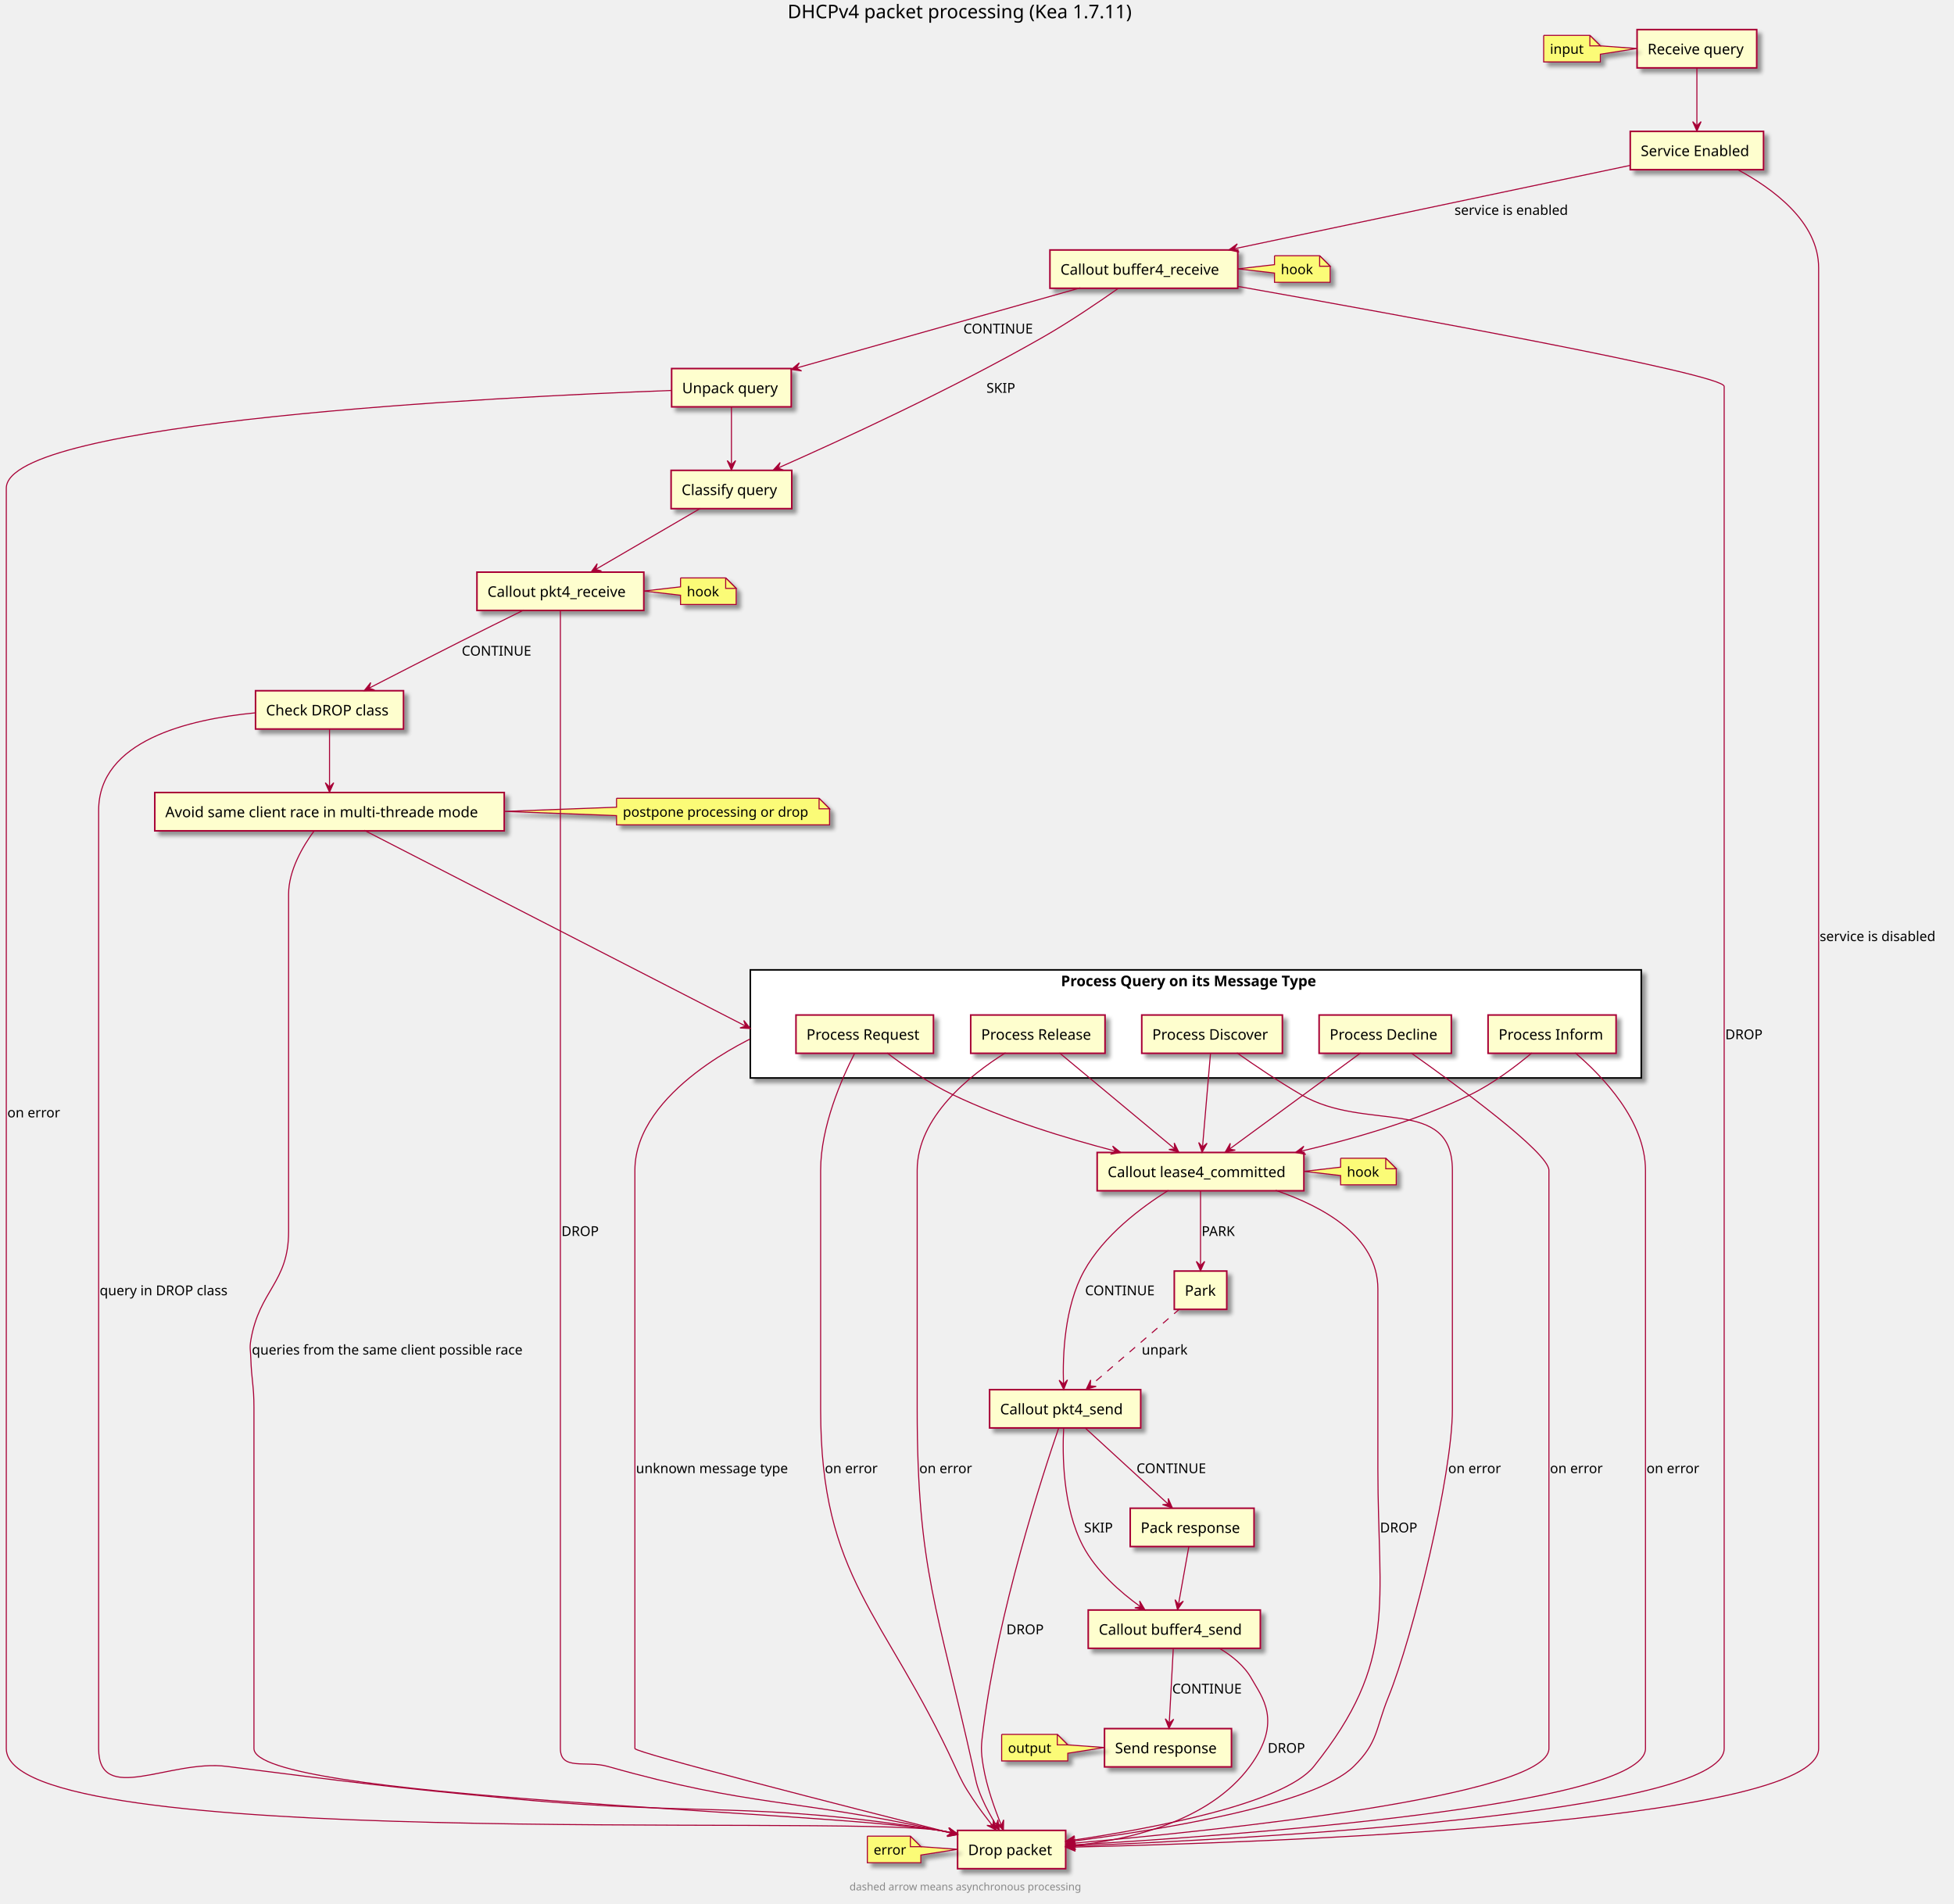
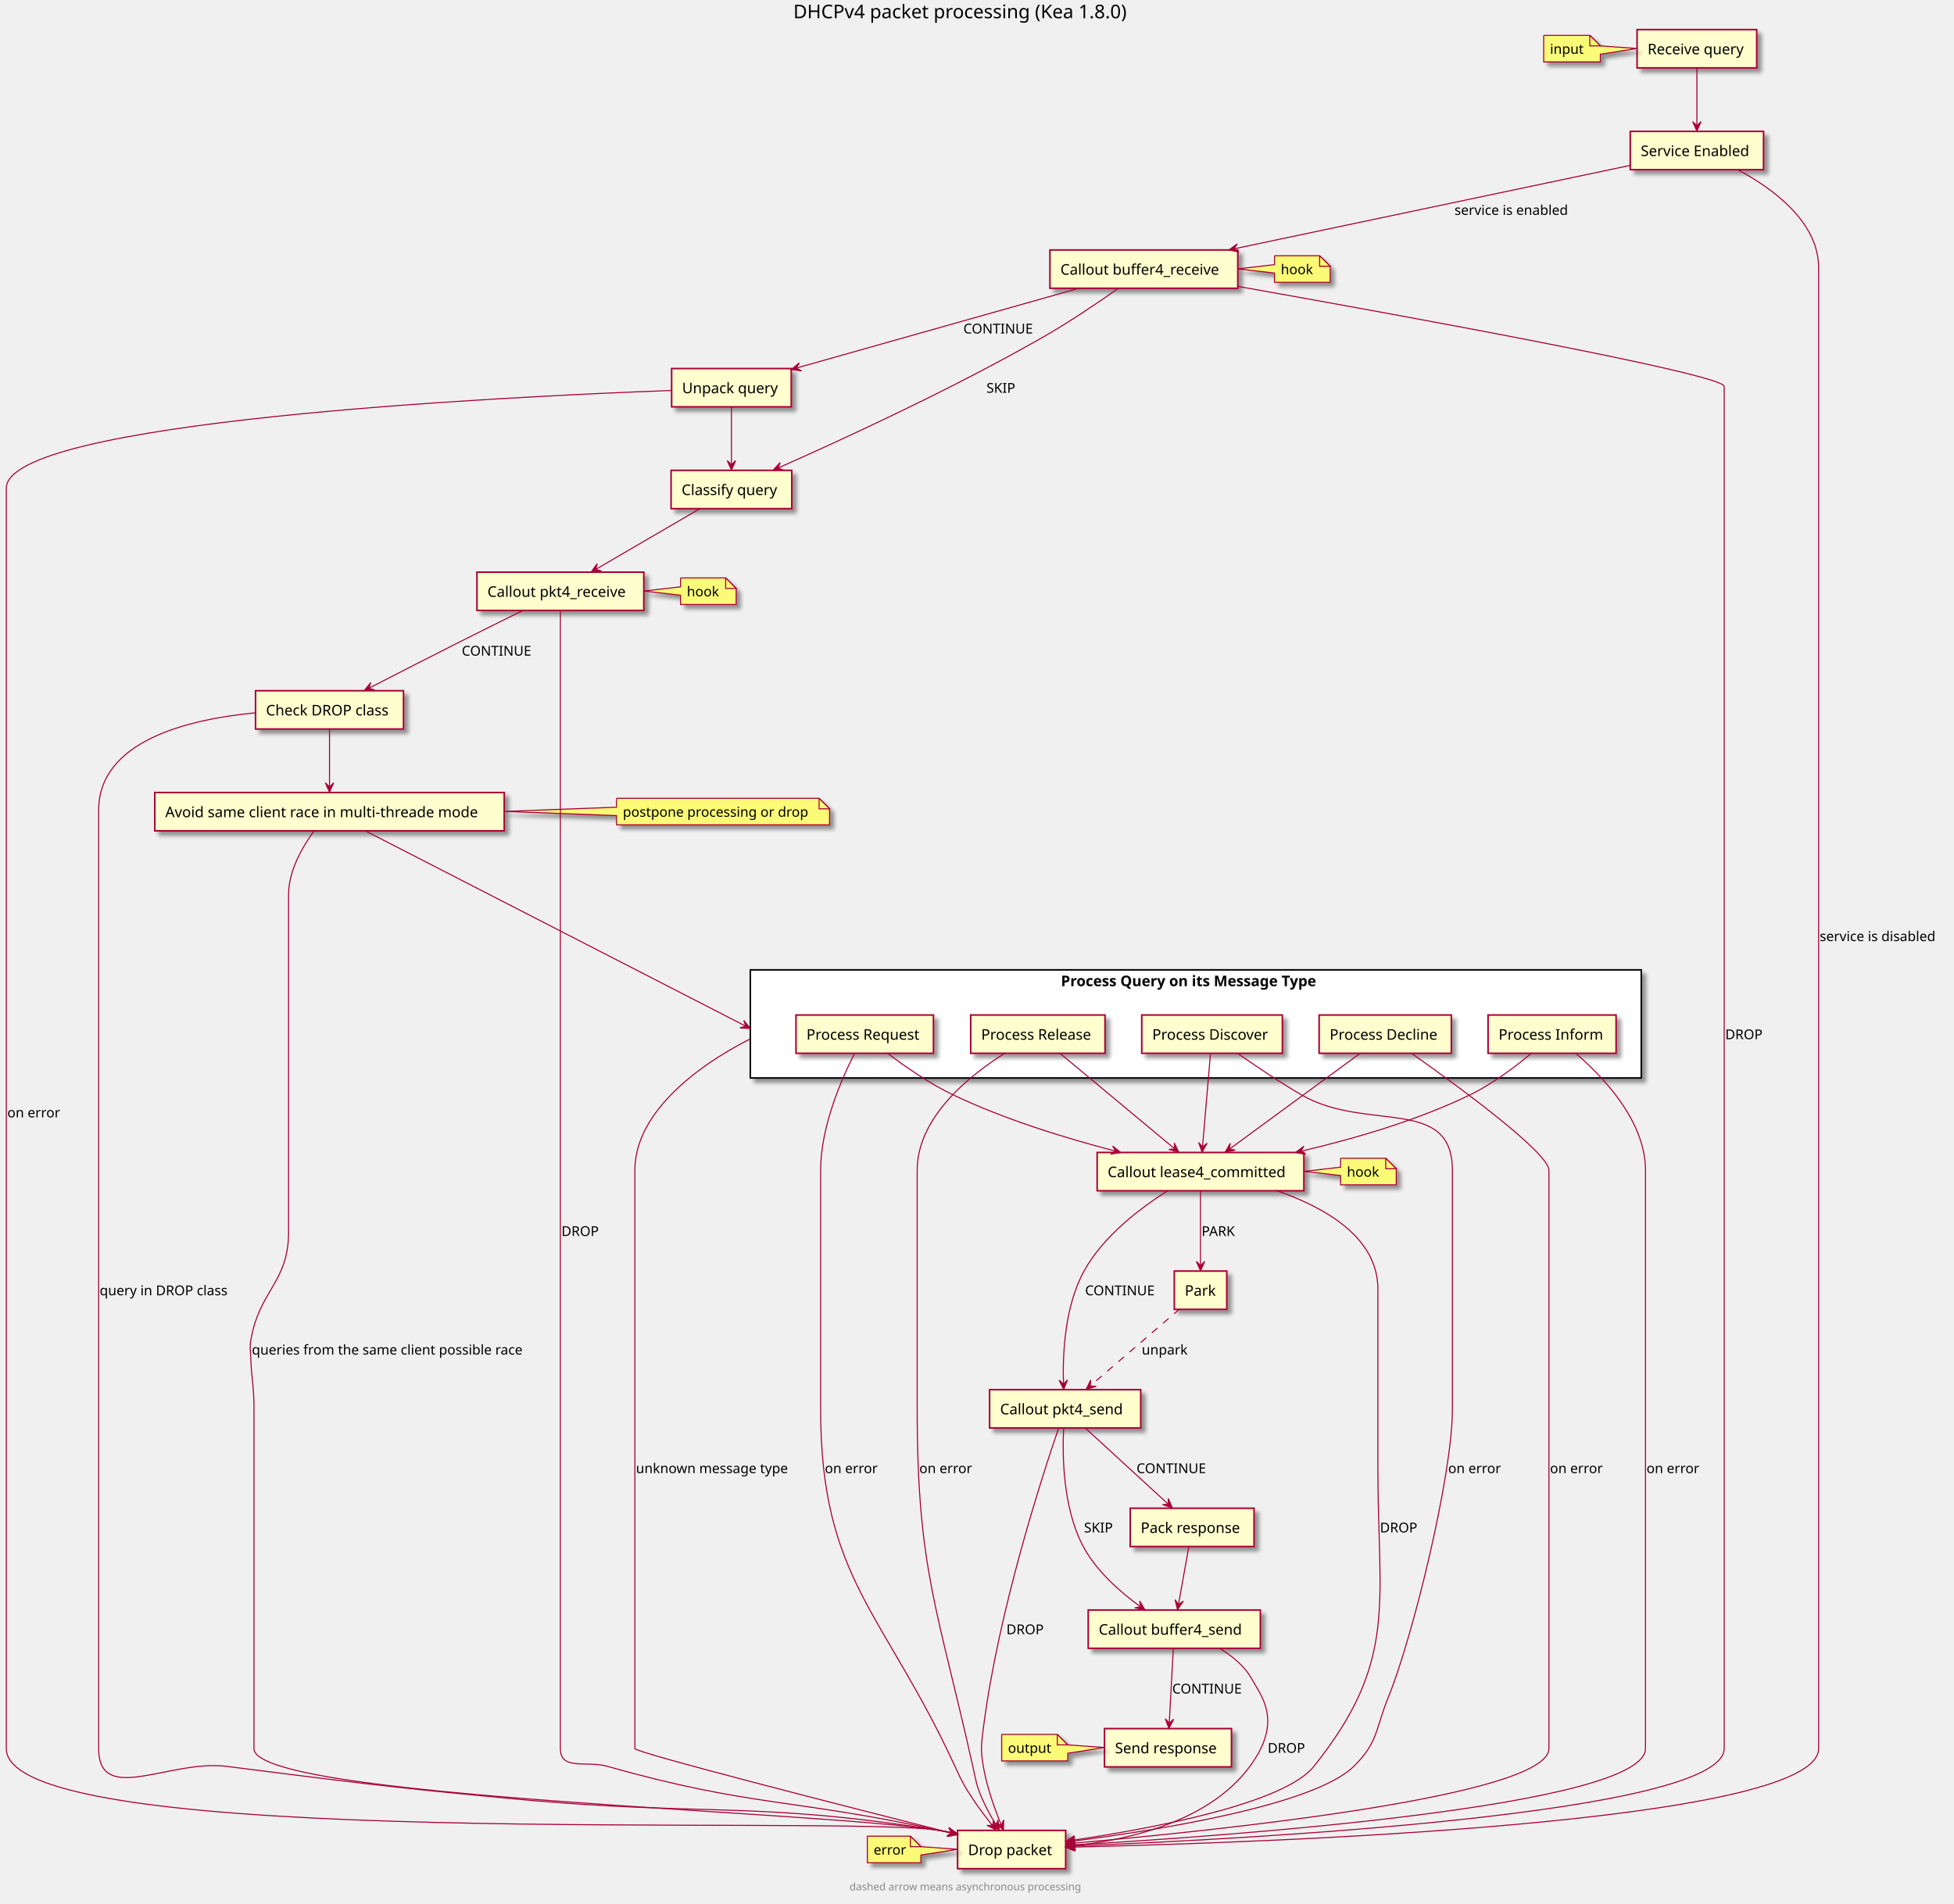
<svg xmlns="http://www.w3.org/2000/svg" contentScriptType="application/ecmascript" contentStyleType="text/css" height="1814px" preserveAspectRatio="none" style="width:1862px;height:1814px;" version="1.1" viewBox="0 0 1862 1814" width="1862px" zoomAndPan="magnify">
  <defs>
-     <filter height="300%" id="f1f2a7ftfqr6w0" width="300%" x="-1" y="-1">
+     <filter height="300%" id="f1u1c8b25aigi3" width="300%" x="-1" y="-1">
      <feGaussianBlur result="blurOut" stdDeviation="2.0" />
      <feColorMatrix in="blurOut" result="blurOut2" type="matrix" values="0 0 0 0 0 0 0 0 0 0 0 0 0 0 0 0 0 0 .4 0" />
      <feOffset dx="4.0" dy="4.0" in="blurOut2" result="blurOut3" />
      <feBlend in="SourceGraphic" in2="blurOut3" mode="normal" />
    </filter>
  </defs>
  <g>
-     <text fill="#000000" font-family="sans-serif" font-size="18" lengthAdjust="spacingAndGlyphs" textLength="343" x="750.5" y="17.402">DHCPv4 packet processing (Kea 1.7.11)</text>
-     <rect fill="#FFFFFF" filter="url(#f1f2a7ftfqr6w0)" height="103" style="stroke: #000000; stroke-width: 1.5;" width="849" x="715" y="924.199" />
+     <text fill="#000000" font-family="sans-serif" font-size="18" lengthAdjust="spacingAndGlyphs" textLength="332" x="756" y="17.402">DHCPv4 packet processing (Kea 1.8.0)</text>
+     <rect fill="#FFFFFF" filter="url(#f1u1c8b25aigi3)" height="103" style="stroke: #000000; stroke-width: 1.5;" width="849" x="715" y="924.199" />
    <text fill="#000000" font-family="sans-serif" font-size="14" font-weight="bold" lengthAdjust="spacingAndGlyphs" textLength="257" x="1011" y="939.734">Process Query on its Message Type</text>
-     <rect fill="#FEFECE" filter="url(#f1f2a7ftfqr6w0)" height="36.488" style="stroke: #A80036; stroke-width: 1.5;" width="134" x="1088" y="967.199" />
+     <rect fill="#FEFECE" filter="url(#f1u1c8b25aigi3)" height="36.488" style="stroke: #A80036; stroke-width: 1.5;" width="134" x="1088" y="967.199" />
    <text fill="#000000" font-family="sans-serif" font-size="14" lengthAdjust="spacingAndGlyphs" textLength="114" x="1098" y="990.734">Process Discover</text>
-     <rect fill="#FEFECE" filter="url(#f1f2a7ftfqr6w0)" height="36.488" style="stroke: #A80036; stroke-width: 1.5;" width="131" x="758.5" y="967.199" />
+     <rect fill="#FEFECE" filter="url(#f1u1c8b25aigi3)" height="36.488" style="stroke: #A80036; stroke-width: 1.5;" width="131" x="758.5" y="967.199" />
    <text fill="#000000" font-family="sans-serif" font-size="14" lengthAdjust="spacingAndGlyphs" textLength="111" x="768.5" y="990.734">Process Request</text>
-     <rect fill="#FEFECE" filter="url(#f1f2a7ftfqr6w0)" height="36.488" style="stroke: #A80036; stroke-width: 1.5;" width="128" x="925" y="967.199" />
+     <rect fill="#FEFECE" filter="url(#f1u1c8b25aigi3)" height="36.488" style="stroke: #A80036; stroke-width: 1.5;" width="128" x="925" y="967.199" />
    <text fill="#000000" font-family="sans-serif" font-size="14" lengthAdjust="spacingAndGlyphs" textLength="108" x="935" y="990.734">Process Release</text>
-     <rect fill="#FEFECE" filter="url(#f1f2a7ftfqr6w0)" height="36.488" style="stroke: #A80036; stroke-width: 1.5;" width="126" x="1257" y="967.199" />
+     <rect fill="#FEFECE" filter="url(#f1u1c8b25aigi3)" height="36.488" style="stroke: #A80036; stroke-width: 1.5;" width="126" x="1257" y="967.199" />
    <text fill="#000000" font-family="sans-serif" font-size="14" lengthAdjust="spacingAndGlyphs" textLength="106" x="1267" y="990.734">Process Decline</text>
-     <rect fill="#FEFECE" filter="url(#f1f2a7ftfqr6w0)" height="36.488" style="stroke: #A80036; stroke-width: 1.5;" width="122" x="1418" y="967.199" />
+     <rect fill="#FEFECE" filter="url(#f1u1c8b25aigi3)" height="36.488" style="stroke: #A80036; stroke-width: 1.5;" width="122" x="1418" y="967.199" />
    <text fill="#000000" font-family="sans-serif" font-size="14" lengthAdjust="spacingAndGlyphs" textLength="102" x="1428" y="990.734">Process Inform</text>
-     <rect fill="#FEFECE" filter="url(#f1f2a7ftfqr6w0)" height="36.488" style="stroke: #A80036; stroke-width: 1.5;" width="114" x="1560" y="28.199" />
+     <rect fill="#FEFECE" filter="url(#f1u1c8b25aigi3)" height="36.488" style="stroke: #A80036; stroke-width: 1.5;" width="114" x="1560" y="28.199" />
    <text fill="#000000" font-family="sans-serif" font-size="14" lengthAdjust="spacingAndGlyphs" textLength="94" x="1570" y="51.734">Receive query</text>
-     <path d="M1471,33.699 L1471,59.01 A0,0 0 0 0 1471,59.01 L1525,59.01 A0,0 0 0 0 1525,59.01 L1525,51.699 L1559.77,46.199 L1525,43.699 L1525,43.699 L1515,33.699 L1471,33.699 A0,0 0 0 0 1471,33.699 " fill="#FBFB77" filter="url(#f1f2a7ftfqr6w0)" style="stroke: #A80036; stroke-width: 1.0;" />
+     <path d="M1471,33.699 L1471,59.01 A0,0 0 0 0 1471,59.01 L1525,59.01 A0,0 0 0 0 1525,59.01 L1525,51.699 L1559.77,46.199 L1525,43.699 L1525,43.699 L1515,33.699 L1471,33.699 A0,0 0 0 0 1471,33.699 " fill="#FBFB77" filter="url(#f1u1c8b25aigi3)" style="stroke: #A80036; stroke-width: 1.0;" />
    <path d="M1515,33.699 L1515,43.699 L1525,43.699 L1515,33.699 " fill="#FBFB77" style="stroke: #A80036; stroke-width: 1.0;" />
    <text fill="#000000" font-family="sans-serif" font-size="13" lengthAdjust="spacingAndGlyphs" textLength="33" x="1477" y="51.268">input</text>
-     <rect fill="#FEFECE" filter="url(#f1f2a7ftfqr6w0)" height="36.488" style="stroke: #A80036; stroke-width: 1.5;" width="127" x="1553.5" y="125.199" />
+     <rect fill="#FEFECE" filter="url(#f1u1c8b25aigi3)" height="36.488" style="stroke: #A80036; stroke-width: 1.5;" width="127" x="1553.5" y="125.199" />
    <text fill="#000000" font-family="sans-serif" font-size="14" lengthAdjust="spacingAndGlyphs" textLength="107" x="1563.5" y="148.734">Service Enabled</text>
-     <rect fill="#FEFECE" filter="url(#f1f2a7ftfqr6w0)" height="36.488" style="stroke: #A80036; stroke-width: 1.5;" width="179" x="1000.5" y="238.199" />
+     <rect fill="#FEFECE" filter="url(#f1u1c8b25aigi3)" height="36.488" style="stroke: #A80036; stroke-width: 1.5;" width="179" x="1000.5" y="238.199" />
    <text fill="#000000" font-family="sans-serif" font-size="14" lengthAdjust="spacingAndGlyphs" textLength="159" x="1010.5" y="261.734">Callout buffer4_receive</text>
-     <path d="M1214.5,243.699 L1214.5,252.199 L1179.66,256.199 L1214.5,260.199 L1214.5,269.01 A0,0 0 0 0 1214.5,269.01 L1267.5,269.01 A0,0 0 0 0 1267.5,269.01 L1267.5,253.699 L1257.5,243.699 L1214.5,243.699 A0,0 0 0 0 1214.5,243.699 " fill="#FBFB77" filter="url(#f1f2a7ftfqr6w0)" style="stroke: #A80036; stroke-width: 1.0;" />
+     <path d="M1214.5,243.699 L1214.5,252.199 L1179.66,256.199 L1214.5,260.199 L1214.5,269.01 A0,0 0 0 0 1214.5,269.01 L1267.5,269.01 A0,0 0 0 0 1267.5,269.01 L1267.5,253.699 L1257.5,243.699 L1214.5,243.699 A0,0 0 0 0 1214.5,243.699 " fill="#FBFB77" filter="url(#f1u1c8b25aigi3)" style="stroke: #A80036; stroke-width: 1.0;" />
    <path d="M1257.5,243.699 L1257.5,253.699 L1267.5,253.699 L1257.5,243.699 " fill="#FBFB77" style="stroke: #A80036; stroke-width: 1.0;" />
    <text fill="#000000" font-family="sans-serif" font-size="13" lengthAdjust="spacingAndGlyphs" textLength="32" x="1220.5" y="261.268">hook</text>
-     <rect fill="#FEFECE" filter="url(#f1f2a7ftfqr6w0)" height="36.488" style="stroke: #A80036; stroke-width: 1.5;" width="114" x="640" y="351.199" />
+     <rect fill="#FEFECE" filter="url(#f1u1c8b25aigi3)" height="36.488" style="stroke: #A80036; stroke-width: 1.5;" width="114" x="640" y="351.199" />
    <text fill="#000000" font-family="sans-serif" font-size="14" lengthAdjust="spacingAndGlyphs" textLength="94" x="650" y="374.734">Unpack query</text>
-     <rect fill="#FEFECE" filter="url(#f1f2a7ftfqr6w0)" height="36.488" style="stroke: #A80036; stroke-width: 1.5;" width="115" x="639.5" y="448.199" />
+     <rect fill="#FEFECE" filter="url(#f1u1c8b25aigi3)" height="36.488" style="stroke: #A80036; stroke-width: 1.5;" width="115" x="639.5" y="448.199" />
    <text fill="#000000" font-family="sans-serif" font-size="14" lengthAdjust="spacingAndGlyphs" textLength="95" x="649.5" y="471.734">Classify query</text>
-     <rect fill="#FEFECE" filter="url(#f1f2a7ftfqr6w0)" height="36.488" style="stroke: #A80036; stroke-width: 1.5;" width="159" x="454.5" y="545.199" />
+     <rect fill="#FEFECE" filter="url(#f1u1c8b25aigi3)" height="36.488" style="stroke: #A80036; stroke-width: 1.5;" width="159" x="454.5" y="545.199" />
    <text fill="#000000" font-family="sans-serif" font-size="14" lengthAdjust="spacingAndGlyphs" textLength="139" x="464.5" y="568.734">Callout pkt4_receive</text>
-     <path d="M648.5,550.699 L648.5,559.199 L613.59,563.199 L648.5,567.199 L648.5,576.01 A0,0 0 0 0 648.5,576.01 L701.5,576.01 A0,0 0 0 0 701.5,576.01 L701.5,560.699 L691.5,550.699 L648.5,550.699 A0,0 0 0 0 648.5,550.699 " fill="#FBFB77" filter="url(#f1f2a7ftfqr6w0)" style="stroke: #A80036; stroke-width: 1.0;" />
+     <path d="M648.5,550.699 L648.5,559.199 L613.59,563.199 L648.5,567.199 L648.5,576.01 A0,0 0 0 0 648.5,576.01 L701.5,576.01 A0,0 0 0 0 701.5,576.01 L701.5,560.699 L691.5,550.699 L648.5,550.699 A0,0 0 0 0 648.5,550.699 " fill="#FBFB77" filter="url(#f1u1c8b25aigi3)" style="stroke: #A80036; stroke-width: 1.0;" />
    <path d="M691.5,550.699 L691.5,560.699 L701.5,560.699 L691.5,550.699 " fill="#FBFB77" style="stroke: #A80036; stroke-width: 1.0;" />
    <text fill="#000000" font-family="sans-serif" font-size="13" lengthAdjust="spacingAndGlyphs" textLength="32" x="654.5" y="568.268">hook</text>
-     <rect fill="#FEFECE" filter="url(#f1f2a7ftfqr6w0)" height="36.488" style="stroke: #A80036; stroke-width: 1.5;" width="141" x="243.5" y="658.199" />
+     <rect fill="#FEFECE" filter="url(#f1u1c8b25aigi3)" height="36.488" style="stroke: #A80036; stroke-width: 1.5;" width="141" x="243.5" y="658.199" />
    <text fill="#000000" font-family="sans-serif" font-size="14" lengthAdjust="spacingAndGlyphs" textLength="121" x="253.5" y="681.734">Check DROP class</text>
-     <rect fill="#FEFECE" filter="url(#f1f2a7ftfqr6w0)" height="36.488" style="stroke: #A80036; stroke-width: 1.5;" width="333" x="147.5" y="755.199" />
+     <rect fill="#FEFECE" filter="url(#f1u1c8b25aigi3)" height="36.488" style="stroke: #A80036; stroke-width: 1.5;" width="333" x="147.5" y="755.199" />
    <text fill="#000000" font-family="sans-serif" font-size="14" lengthAdjust="spacingAndGlyphs" textLength="313" x="157.5" y="778.734">Avoid same client race in multi-threade mode</text>
-     <path d="M587.5,760.699 L587.5,769.199 L480.63,773.199 L587.5,777.199 L587.5,786.01 A0,0 0 0 0 587.5,786.01 L790.5,786.01 A0,0 0 0 0 790.5,786.01 L790.5,770.699 L780.5,760.699 L587.5,760.699 A0,0 0 0 0 587.5,760.699 " fill="#FBFB77" filter="url(#f1f2a7ftfqr6w0)" style="stroke: #A80036; stroke-width: 1.0;" />
+     <path d="M587.5,760.699 L587.5,769.199 L480.63,773.199 L587.5,777.199 L587.5,786.01 A0,0 0 0 0 587.5,786.01 L790.5,786.01 A0,0 0 0 0 790.5,786.01 L790.5,770.699 L780.5,760.699 L587.5,760.699 A0,0 0 0 0 587.5,760.699 " fill="#FBFB77" filter="url(#f1u1c8b25aigi3)" style="stroke: #A80036; stroke-width: 1.0;" />
    <path d="M780.5,760.699 L780.5,770.699 L790.5,770.699 L780.5,760.699 " fill="#FBFB77" style="stroke: #A80036; stroke-width: 1.0;" />
    <text fill="#000000" font-family="sans-serif" font-size="13" lengthAdjust="spacingAndGlyphs" textLength="182" x="593.5" y="778.268">postpone processing or drop</text>
-     <rect fill="#FEFECE" filter="url(#f1f2a7ftfqr6w0)" height="36.488" style="stroke: #A80036; stroke-width: 1.5;" width="197" x="1045.5" y="1098.199" />
+     <rect fill="#FEFECE" filter="url(#f1u1c8b25aigi3)" height="36.488" style="stroke: #A80036; stroke-width: 1.5;" width="197" x="1045.5" y="1098.199" />
    <text fill="#000000" font-family="sans-serif" font-size="14" lengthAdjust="spacingAndGlyphs" textLength="177" x="1055.5" y="1121.734">Callout lease4_committed</text>
-     <path d="M1277.5,1103.699 L1277.5,1112.199 L1242.75,1116.199 L1277.5,1120.199 L1277.5,1129.01 A0,0 0 0 0 1277.5,1129.01 L1330.5,1129.01 A0,0 0 0 0 1330.5,1129.01 L1330.5,1113.699 L1320.5,1103.699 L1277.5,1103.699 A0,0 0 0 0 1277.5,1103.699 " fill="#FBFB77" filter="url(#f1f2a7ftfqr6w0)" style="stroke: #A80036; stroke-width: 1.0;" />
+     <path d="M1277.5,1103.699 L1277.5,1112.199 L1242.75,1116.199 L1277.5,1120.199 L1277.5,1129.01 A0,0 0 0 0 1277.5,1129.01 L1330.5,1129.01 A0,0 0 0 0 1330.5,1129.01 L1330.5,1113.699 L1320.5,1103.699 L1277.5,1103.699 A0,0 0 0 0 1277.5,1103.699 " fill="#FBFB77" filter="url(#f1u1c8b25aigi3)" style="stroke: #A80036; stroke-width: 1.0;" />
    <path d="M1320.5,1103.699 L1320.5,1113.699 L1330.5,1113.699 L1320.5,1103.699 " fill="#FBFB77" style="stroke: #A80036; stroke-width: 1.0;" />
    <text fill="#000000" font-family="sans-serif" font-size="13" lengthAdjust="spacingAndGlyphs" textLength="32" x="1283.5" y="1121.268">hook</text>
-     <rect fill="#FEFECE" filter="url(#f1f2a7ftfqr6w0)" height="36.488" style="stroke: #A80036; stroke-width: 1.5;" width="50" x="1119" y="1211.199" />
+     <rect fill="#FEFECE" filter="url(#f1u1c8b25aigi3)" height="36.488" style="stroke: #A80036; stroke-width: 1.5;" width="50" x="1119" y="1211.199" />
    <text fill="#000000" font-family="sans-serif" font-size="14" lengthAdjust="spacingAndGlyphs" textLength="30" x="1129" y="1234.734">Park</text>
-     <rect fill="#FEFECE" filter="url(#f1f2a7ftfqr6w0)" height="36.488" style="stroke: #A80036; stroke-width: 1.5;" width="144" x="943" y="1324.199" />
+     <rect fill="#FEFECE" filter="url(#f1u1c8b25aigi3)" height="36.488" style="stroke: #A80036; stroke-width: 1.5;" width="144" x="943" y="1324.199" />
    <text fill="#000000" font-family="sans-serif" font-size="14" lengthAdjust="spacingAndGlyphs" textLength="124" x="953" y="1347.734">Callout pkt4_send</text>
-     <rect fill="#FEFECE" filter="url(#f1f2a7ftfqr6w0)" height="36.488" style="stroke: #A80036; stroke-width: 1.5;" width="121" x="1052.5" y="1647.199" />
+     <rect fill="#FEFECE" filter="url(#f1u1c8b25aigi3)" height="36.488" style="stroke: #A80036; stroke-width: 1.5;" width="121" x="1052.5" y="1647.199" />
    <text fill="#000000" font-family="sans-serif" font-size="14" lengthAdjust="spacingAndGlyphs" textLength="101" x="1062.5" y="1670.734">Send response</text>
-     <rect fill="#FEFECE" filter="url(#f1f2a7ftfqr6w0)" height="36.488" style="stroke: #A80036; stroke-width: 1.5;" width="118" x="1077" y="1437.199" />
+     <rect fill="#FEFECE" filter="url(#f1u1c8b25aigi3)" height="36.488" style="stroke: #A80036; stroke-width: 1.5;" width="118" x="1077" y="1437.199" />
    <text fill="#000000" font-family="sans-serif" font-size="14" lengthAdjust="spacingAndGlyphs" textLength="98" x="1087" y="1460.734">Pack response</text>
-     <rect fill="#FEFECE" filter="url(#f1f2a7ftfqr6w0)" height="36.488" style="stroke: #A80036; stroke-width: 1.5;" width="164" x="1037" y="1534.199" />
+     <rect fill="#FEFECE" filter="url(#f1u1c8b25aigi3)" height="36.488" style="stroke: #A80036; stroke-width: 1.5;" width="164" x="1037" y="1534.199" />
    <text fill="#000000" font-family="sans-serif" font-size="14" lengthAdjust="spacingAndGlyphs" textLength="144" x="1047" y="1557.734">Callout buffer4_send</text>
-     <path d="M954.5,1652.699 L954.5,1678.01 A0,0 0 0 0 954.5,1678.01 L1017.5,1678.01 A0,0 0 0 0 1017.5,1678.01 L1017.5,1670.699 L1052.35,1665.199 L1017.5,1662.699 L1017.5,1662.699 L1007.5,1652.699 L954.5,1652.699 A0,0 0 0 0 954.5,1652.699 " fill="#FBFB77" filter="url(#f1f2a7ftfqr6w0)" style="stroke: #A80036; stroke-width: 1.0;" />
+     <path d="M954.5,1652.699 L954.5,1678.01 A0,0 0 0 0 954.5,1678.01 L1017.5,1678.01 A0,0 0 0 0 1017.5,1678.01 L1017.5,1670.699 L1052.35,1665.199 L1017.5,1662.699 L1017.5,1662.699 L1007.5,1652.699 L954.5,1652.699 A0,0 0 0 0 954.5,1652.699 " fill="#FBFB77" filter="url(#f1u1c8b25aigi3)" style="stroke: #A80036; stroke-width: 1.0;" />
    <path d="M1007.5,1652.699 L1007.5,1662.699 L1017.5,1662.699 L1007.5,1652.699 " fill="#FBFB77" style="stroke: #A80036; stroke-width: 1.0;" />
    <text fill="#000000" font-family="sans-serif" font-size="13" lengthAdjust="spacingAndGlyphs" textLength="42" x="960.5" y="1670.268">output</text>
-     <rect fill="#FEFECE" filter="url(#f1f2a7ftfqr6w0)" height="36.488" style="stroke: #A80036; stroke-width: 1.5;" width="103" x="912.5" y="1744.199" />
+     <rect fill="#FEFECE" filter="url(#f1u1c8b25aigi3)" height="36.488" style="stroke: #A80036; stroke-width: 1.5;" width="103" x="912.5" y="1744.199" />
    <text fill="#000000" font-family="sans-serif" font-size="14" lengthAdjust="spacingAndGlyphs" textLength="83" x="922.5" y="1767.734">Drop packet</text>
-     <path d="M826.5,1749.699 L826.5,1775.01 A0,0 0 0 0 826.5,1775.01 L877.5,1775.01 A0,0 0 0 0 877.5,1775.01 L877.5,1767.699 L912.49,1762.199 L877.5,1759.699 L877.5,1759.699 L867.5,1749.699 L826.5,1749.699 A0,0 0 0 0 826.5,1749.699 " fill="#FBFB77" filter="url(#f1f2a7ftfqr6w0)" style="stroke: #A80036; stroke-width: 1.0;" />
+     <path d="M826.5,1749.699 L826.5,1775.01 A0,0 0 0 0 826.5,1775.01 L877.5,1775.01 A0,0 0 0 0 877.5,1775.01 L877.5,1767.699 L912.49,1762.199 L877.5,1759.699 L877.5,1759.699 L867.5,1749.699 L826.5,1749.699 A0,0 0 0 0 826.5,1749.699 " fill="#FBFB77" filter="url(#f1u1c8b25aigi3)" style="stroke: #A80036; stroke-width: 1.0;" />
    <path d="M867.5,1749.699 L867.5,1759.699 L877.5,1759.699 L867.5,1749.699 " fill="#FBFB77" style="stroke: #A80036; stroke-width: 1.0;" />
    <text fill="#000000" font-family="sans-serif" font-size="13" lengthAdjust="spacingAndGlyphs" textLength="30" x="832.5" y="1767.268">error</text>
    <path d="M1617,64.619 C1617,80.159 1617,102.979 1617,119.859 " fill="none" id="receivePacket-&gt;isServiceEnabled" style="stroke: #A80036; stroke-width: 1.0;" />
    <polygon fill="#A80036" points="1617,124.889,1621,115.889,1617,119.889,1613,115.889,1617,124.889" style="stroke: #A80036; stroke-width: 1.0;" />
    <path d="M1553.43,157.589 C1459.11,177.459 1281.88,214.779 1176.04,237.079 " fill="none" id="isServiceEnabled-&gt;buffer4_receive" style="stroke: #A80036; stroke-width: 1.0;" />
    <polygon fill="#A80036" points="1171.05,238.129,1180.681,240.189,1175.943,237.099,1179.033,232.361,1171.05,238.129" style="stroke: #A80036; stroke-width: 1.0;" />
    <text fill="#000000" font-family="sans-serif" font-size="13" lengthAdjust="spacingAndGlyphs" textLength="112" x="1386" y="204.768">service is enabled</text>
    <path d="M1655.3,161.359 C1689.09,179.399 1733,211.299 1733,255.199 C1733,255.199 1733,255.199 1733,1666.199 C1733,1737.969 1198.66,1756.099 1020.81,1760.149 " fill="none" id="isServiceEnabled-&gt;drop" style="stroke: #A80036; stroke-width: 1.0;" />
    <polygon fill="#A80036" points="1015.65,1760.259,1024.739,1764.053,1020.649,1760.145,1024.556,1756.055,1015.65,1760.259" style="stroke: #A80036; stroke-width: 1.0;" />
    <text fill="#000000" font-family="sans-serif" font-size="13" lengthAdjust="spacingAndGlyphs" textLength="116" x="1734" y="896.768">service is disabled</text>
    <path d="M1029.46,274.299 C956.18,294.999 833.42,329.669 759.35,350.589 " fill="none" id="buffer4_receive-&gt;unpack" style="stroke: #A80036; stroke-width: 1.0;" />
    <polygon fill="#A80036" points="754.1,352.069,763.851,353.45,758.909,350.699,761.66,345.757,754.1,352.069" style="stroke: #A80036; stroke-width: 1.0;" />
    <text fill="#000000" font-family="sans-serif" font-size="13" lengthAdjust="spacingAndGlyphs" textLength="67" x="918" y="317.768">CONTINUE</text>
    <path d="M1066.12,274.449 C1047.04,287.899 1019.38,306.679 994,321.199 C907.16,370.889 800.63,419.779 741.66,445.849 " fill="none" id="buffer4_receive-&gt;classify" style="stroke: #A80036; stroke-width: 1.0;" />
    <polygon fill="#A80036" points="736.8,447.989,746.649,448.032,741.378,445.978,743.431,440.707,736.8,447.989" style="stroke: #A80036; stroke-width: 1.0;" />
    <text fill="#000000" font-family="sans-serif" font-size="13" lengthAdjust="spacingAndGlyphs" textLength="26" x="940" y="374.268">SKIP</text>
    <path d="M1179.77,272.939 C1336.38,300.699 1643,356.529 1643,368.199 C1643,368.199 1643,368.199 1643,1666.199 C1643,1728.829 1184.07,1752.689 1020.81,1759.199 " fill="none" id="buffer4_receive-&gt;drop" style="stroke: #A80036; stroke-width: 1.0;" />
    <polygon fill="#A80036" points="1015.59,1759.399,1024.743,1763.035,1020.586,1759.199,1024.422,1755.042,1015.59,1759.399" style="stroke: #A80036; stroke-width: 1.0;" />
    <text fill="#000000" font-family="sans-serif" font-size="13" lengthAdjust="spacingAndGlyphs" textLength="35" x="1644" y="990.268">DROP</text>
    <path d="M697,387.619 C697,403.159 697,425.979 697,442.859 " fill="none" id="unpack-&gt;classify" style="stroke: #A80036; stroke-width: 1.0;" />
    <polygon fill="#A80036" points="697,447.889,701,438.889,697,442.889,693,438.889,697,447.889" style="stroke: #A80036; stroke-width: 1.0;" />
    <path d="M639.86,372.069 C474.31,378.259 6,401.399 6,465.199 C6,465.199 6,465.199 6,1666.199 C6,1765.359 797.05,1728.749 895,1744.199 C898.94,1744.819 902.99,1745.559 907.05,1746.369 " fill="none" id="unpack-&gt;drop" style="stroke: #A80036; stroke-width: 1.0;" />
    <polygon fill="#A80036" points="912.2,1747.429,904.201,1741.683,907.304,1746.413,902.575,1749.516,912.2,1747.429" style="stroke: #A80036; stroke-width: 1.0;" />
    <text fill="#000000" font-family="sans-serif" font-size="13" lengthAdjust="spacingAndGlyphs" textLength="50" x="7" y="1064.768">on error</text>
    <path d="M667.48,484.399 C639.44,500.749 597.31,525.299 567.9,542.439 " fill="none" id="classify-&gt;pkt4_receive" style="stroke: #A80036; stroke-width: 1.0;" />
    <polygon fill="#A80036" points="563.3,545.119,573.091,544.058,567.624,542.608,569.073,537.14,563.3,545.119" style="stroke: #A80036; stroke-width: 1.0;" />
    <path d="M499.2,581.269 C481.2,590.139 458.89,601.189 439,611.199 C409.58,626.009 376.4,643.009 351.62,655.769 " fill="none" id="pkt4_receive-&gt;drop_class" style="stroke: #A80036; stroke-width: 1.0;" />
    <polygon fill="#A80036" points="347.1,658.099,356.933,657.539,351.546,655.812,353.273,650.425,347.1,658.099" style="stroke: #A80036; stroke-width: 1.0;" />
    <text fill="#000000" font-family="sans-serif" font-size="13" lengthAdjust="spacingAndGlyphs" textLength="67" x="440" y="624.768">CONTINUE</text>
    <path d="M534,581.499 C534,603.339 534,642.049 534,675.199 C534,675.199 534,675.199 534,1666.199 C534,1687.579 558.43,1677.369 579,1683.199 C716.63,1722.169 755.29,1713.529 895,1744.199 C899.07,1745.089 903.27,1746.049 907.49,1747.029 " fill="none" id="pkt4_receive-&gt;drop" style="stroke: #A80036; stroke-width: 1.0;" />
    <polygon fill="#A80036" points="912.45,1748.199,904.601,1742.249,907.582,1747.057,902.774,1750.038,912.45,1748.199" style="stroke: #A80036; stroke-width: 1.0;" />
    <text fill="#000000" font-family="sans-serif" font-size="13" lengthAdjust="spacingAndGlyphs" textLength="35" x="535" y="1177.768">DROP</text>
    <path d="M314,694.619 C314,710.159 314,732.979 314,749.859 " fill="none" id="drop_class-&gt;same_client" style="stroke: #A80036; stroke-width: 1.0;" />
    <polygon fill="#A80036" points="314,754.889,318,745.889,314,749.889,310,745.889,314,754.889" style="stroke: #A80036; stroke-width: 1.0;" />
    <path d="M243.48,679.259 C179.13,685.359 94,705.949 94,772.199 C94,772.199 94,772.199 94,1666.199 C94,1720.949 161.68,1676.339 216,1683.199 C337.59,1698.549 367.98,1702.779 490,1714.199 C669.71,1731.019 716.75,1715.839 895,1744.199 C898.94,1744.829 902.99,1745.569 907.05,1746.379 " fill="none" id="drop_class-&gt;drop" style="stroke: #A80036; stroke-width: 1.0;" />
    <polygon fill="#A80036" points="912.2,1747.449,904.198,1741.708,907.304,1746.436,902.576,1749.542,912.2,1747.449" style="stroke: #A80036; stroke-width: 1.0;" />
    <text fill="#000000" font-family="sans-serif" font-size="13" lengthAdjust="spacingAndGlyphs" textLength="126" x="95" y="1234.268">query in DROP class</text>
    <path d="M347.12,791.209 C395.425,816.009 488.31,863.699 569.655,905.464 C610.327,926.347 648.115,945.748 676.003,960.066 C689.946,967.225 701.415,973.113 709.532,977.281 C711.561,978.322 713.381,979.257 714.977,980.076 " fill="none" id="same_client-&gt;process" style="stroke: #A80036; stroke-width: 1.0;" />
    <polygon fill="#A80036" points="714.977,980.076,708.798,972.408,710.529,977.793,705.144,979.524,714.977,980.076" style="stroke: #A80036; stroke-width: 1.0;" />
    <path d="M299.7,791.259 C288.57,806.309 275,829.339 275,852.199 C275,852.199 275,852.199 275,1173.699 C275,1222.399 247.11,1229.179 239,1277.199 C237.74,1284.649 238.76,1286.649 239,1294.199 C239.67,1315.119 242,1320.269 242,1341.199 C242,1341.199 242,1341.199 242,1666.199 C242,1713.369 777.64,1725.329 895,1744.199 C898.94,1744.829 902.99,1745.579 907.05,1746.399 " fill="none" id="same_client-&gt;drop" style="stroke: #A80036; stroke-width: 1.0;" />
    <polygon fill="#A80036" points="912.19,1747.469,904.207,1741.701,907.297,1746.439,902.559,1749.529,912.19,1747.469" style="stroke: #A80036; stroke-width: 1.0;" />
    <text fill="#000000" font-family="sans-serif" font-size="13" lengthAdjust="spacingAndGlyphs" textLength="267" x="240" y="1290.768">queries from the same client possible race</text>
    <path d="M714.735,990.121 C714.488,990.244 714.238,990.37 713.982,990.498 C712.961,991.01 711.865,991.568 710.703,992.169 C708.378,993.371 705.786,994.748 702.981,996.295 C691.759,1002.483 677.132,1011.383 662.616,1022.624 C633.585,1045.107 605,1076.954 605,1115.199 C605,1115.199 605,1115.199 605,1286.699 C605,1382.919 605,1406.979 605,1503.199 C605,1503.199 605,1503.199 605,1666.199 C605,1670.059 805.92,1721.309 907.14,1746.889 " fill="none" id="process-&gt;drop" style="stroke: #A80036; stroke-width: 1.0;" />
    <polygon fill="#A80036" points="912.18,1748.159,904.423,1742.09,907.33,1746.943,902.477,1749.85,912.18,1748.159" style="stroke: #A80036; stroke-width: 1.0;" />
    <text fill="#000000" font-family="sans-serif" font-size="13" lengthAdjust="spacingAndGlyphs" textLength="148" x="606" y="1403.768">unknown message type</text>
    <path d="M1153.54,1003.329 C1151.58,1026.359 1148.08,1067.359 1145.91,1092.819 " fill="none" id="processDiscover-&gt;lease4_committed" style="stroke: #A80036; stroke-width: 1.0;" />
    <polygon fill="#A80036" points="1145.47,1097.999,1150.226,1089.375,1145.898,1093.018,1142.255,1088.69,1145.47,1097.999" style="stroke: #A80036; stroke-width: 1.0;" />
    <path d="M1178.66,1003.249 C1195.43,1015.039 1218.66,1030.769 1240,1043.199 C1301.84,1079.199 1384,1043.649 1384,1115.199 C1384,1115.199 1384,1115.199 1384,1343.199 C1384,1405.579 1346.5,1559.419 1323,1617.199 C1310.64,1647.579 1313.41,1660.229 1290,1683.199 C1252.31,1720.199 1104.17,1743.939 1021.16,1754.629 " fill="none" id="processDiscover-&gt;drop" style="stroke: #A80036; stroke-width: 1.0;" />
    <polygon fill="#A80036" points="1015.79,1755.309,1025.222,1758.145,1020.75,1754.68,1024.215,1750.209,1015.79,1755.309" style="stroke: #A80036; stroke-width: 1.0;" />
    <text fill="#000000" font-family="sans-serif" font-size="13" lengthAdjust="spacingAndGlyphs" textLength="50" x="1380" y="1403.768">on error</text>
    <path d="M845.36,1003.359 C861.72,1015.809 885.26,1032.329 908,1043.199 C957.4,1066.829 1016.32,1084.819 1062.92,1096.899 " fill="none" id="processRequest-&gt;lease4_committed" style="stroke: #A80036; stroke-width: 1.0;" />
    <polygon fill="#A80036" points="1067.97,1098.199,1060.247,1092.088,1063.127,1096.956,1058.258,1099.836,1067.97,1098.199" style="stroke: #A80036; stroke-width: 1.0;" />
    <path d="M814.47,1003.559 C802.08,1027.799 782,1073.509 782,1115.199 C782,1115.199 782,1115.199 782,1343.199 C782,1504.659 842.57,1536.489 910,1683.199 C916.56,1697.479 918.33,1701.089 927,1714.199 C932.7,1722.819 939.57,1731.849 945.83,1739.659 " fill="none" id="processRequest-&gt;drop" style="stroke: #A80036; stroke-width: 1.0;" />
    <polygon fill="#A80036" points="949.23,1743.859,946.68,1734.346,946.086,1739.972,940.46,1739.377,949.23,1743.859" style="stroke: #A80036; stroke-width: 1.0;" />
    <text fill="#000000" font-family="sans-serif" font-size="13" lengthAdjust="spacingAndGlyphs" textLength="50" x="786" y="1403.768">on error</text>
    <path d="M1009.58,1003.329 C1037.95,1026.939 1089.01,1069.429 1119.37,1094.699 " fill="none" id="processRelease-&gt;lease4_committed" style="stroke: #A80036; stroke-width: 1.0;" />
    <polygon fill="#A80036" points="1123.33,1097.999,1118.974,1089.166,1119.488,1094.8,1113.854,1095.314,1123.33,1097.999" style="stroke: #A80036; stroke-width: 1.0;" />
    <path d="M958.18,1003.199 C924.12,1024.519 874,1064.489 874,1115.199 C874,1115.199 874,1115.199 874,1343.199 C874,1496.139 893.83,1533.899 927,1683.199 C930.11,1697.209 930.28,1701.039 936,1714.199 C939.7,1722.709 944.65,1731.569 949.37,1739.279 " fill="none" id="processRelease-&gt;drop" style="stroke: #A80036; stroke-width: 1.0;" />
    <polygon fill="#A80036" points="952.26,1743.909,950.873,1734.159,949.606,1739.672,944.093,1738.405,952.26,1743.909" style="stroke: #A80036; stroke-width: 1.0;" />
    <text fill="#000000" font-family="sans-serif" font-size="13" lengthAdjust="spacingAndGlyphs" textLength="50" x="876" y="1403.768">on error</text>
    <path d="M1296.63,1003.329 C1264.28,1027.039 1205.97,1069.779 1171.54,1095.009 " fill="none" id="processDecline-&gt;lease4_committed" style="stroke: #A80036; stroke-width: 1.0;" />
    <polygon fill="#A80036" points="1167.47,1097.999,1177.092,1095.898,1171.501,1095.041,1172.358,1089.449,1167.47,1097.999" style="stroke: #A80036; stroke-width: 1.0;" />
    <path d="M1344.72,1003.439 C1388.71,1034.539 1476,1098.369 1476,1115.199 C1476,1115.199 1476,1115.199 1476,1666.199 C1476,1712.059 1154.4,1744.899 1020.96,1756.549 " fill="none" id="processDecline-&gt;drop" style="stroke: #A80036; stroke-width: 1.0;" />
    <polygon fill="#A80036" points="1015.91,1756.989,1025.219,1760.204,1020.892,1756.561,1024.534,1752.233,1015.91,1756.989" style="stroke: #A80036; stroke-width: 1.0;" />
    <text fill="#000000" font-family="sans-serif" font-size="13" lengthAdjust="spacingAndGlyphs" textLength="50" x="1477" y="1403.768">on error</text>
    <path d="M1459.75,1003.329 C1444.69,1015.929 1422.73,1032.649 1401,1043.199 C1350.13,1067.909 1289.34,1085.419 1239.66,1096.989 " fill="none" id="processInform-&gt;lease4_committed" style="stroke: #A80036; stroke-width: 1.0;" />
    <polygon fill="#A80036" points="1234.58,1098.159,1244.251,1100.025,1239.451,1097.031,1242.445,1092.231,1234.58,1098.159" style="stroke: #A80036; stroke-width: 1.0;" />
    <path d="M1501,1003.239 C1527.36,1025.769 1568,1068.129 1568,1115.199 C1568,1115.199 1568,1115.199 1568,1666.199 C1568,1721.239 1171.5,1749.459 1021.01,1758.179 " fill="none" id="processInform-&gt;drop" style="stroke: #A80036; stroke-width: 1.0;" />
    <polygon fill="#A80036" points="1015.76,1758.479,1024.974,1761.958,1020.752,1758.193,1024.516,1753.971,1015.76,1758.479" style="stroke: #A80036; stroke-width: 1.0;" />
    <text fill="#000000" font-family="sans-serif" font-size="13" lengthAdjust="spacingAndGlyphs" textLength="50" x="1569" y="1403.768">on error</text>
    <path d="M1113.34,1134.319 C1087.4,1150.559 1051.56,1177.459 1033,1211.199 C1014.26,1245.259 1012.51,1291.669 1013.42,1318.829 " fill="none" id="lease4_committed-&gt;pkt4_send" style="stroke: #A80036; stroke-width: 1.0;" />
    <polygon fill="#A80036" points="1013.63,1323.999,1017.24,1314.836,1013.415,1319.004,1009.247,1315.179,1013.63,1323.999" style="stroke: #A80036; stroke-width: 1.0;" />
    <text fill="#000000" font-family="sans-serif" font-size="13" lengthAdjust="spacingAndGlyphs" textLength="67" x="1034" y="1234.268">CONTINUE</text>
    <path d="M1215.67,1134.309 C1261.73,1150.059 1313,1178.699 1313,1228.199 C1313,1228.199 1313,1228.199 1313,1399.699 C1313,1528.579 1332.51,1582.549 1252,1683.199 C1223.32,1719.049 1096.3,1742.649 1020.86,1753.769 " fill="none" id="lease4_committed-&gt;drop" style="stroke: #A80036; stroke-width: 1.0;" />
    <polygon fill="#A80036" points="1015.52,1754.549,1025.007,1757.194,1020.467,1753.82,1023.841,1749.28,1015.52,1754.549" style="stroke: #A80036; stroke-width: 1.0;" />
    <text fill="#000000" font-family="sans-serif" font-size="13" lengthAdjust="spacingAndGlyphs" textLength="35" x="1315" y="1460.268">DROP</text>
    <path d="M1144,1134.539 C1144,1153.769 1144,1184.829 1144,1205.859 " fill="none" id="lease4_committed-&gt;park" style="stroke: #A80036; stroke-width: 1.0;" />
    <polygon fill="#A80036" points="1144,1210.979,1148,1201.979,1144,1205.979,1140,1201.979,1144,1210.979" style="stroke: #A80036; stroke-width: 1.0;" />
    <text fill="#000000" font-family="sans-serif" font-size="13" lengthAdjust="spacingAndGlyphs" textLength="32" x="1145" y="1177.768">PARK</text>
    <path d="M1124.13,1247.299 C1101.18,1267.039 1063.46,1299.499 1038.93,1320.609 " fill="none" id="park-&gt;pkt4_send" style="stroke: #A80036; stroke-width: 1.0; stroke-dasharray: 7.0,7.0;" />
    <polygon fill="#A80036" points="1035.11,1323.899,1044.541,1321.062,1038.9,1320.638,1039.324,1314.997,1035.11,1323.899" style="stroke: #A80036; stroke-width: 1.0;" />
    <text fill="#000000" font-family="sans-serif" font-size="13" lengthAdjust="spacingAndGlyphs" textLength="44" x="1088" y="1290.768">unpark</text>
    <path d="M1033.64,1360.299 C1055.07,1379.959 1090.25,1412.229 1113.27,1433.349 " fill="none" id="pkt4_send-&gt;pack" style="stroke: #A80036; stroke-width: 1.0;" />
    <polygon fill="#A80036" points="1117.14,1436.899,1113.218,1427.865,1113.458,1433.517,1107.806,1433.756,1117.14,1436.899" style="stroke: #A80036; stroke-width: 1.0;" />
    <text fill="#000000" font-family="sans-serif" font-size="13" lengthAdjust="spacingAndGlyphs" textLength="67" x="1083" y="1403.768">CONTINUE</text>
    <path d="M1013.6,1360.319 C1012.24,1386.309 1012.69,1436.549 1032,1473.199 C1044.57,1497.059 1067.55,1517.169 1086.73,1530.999 " fill="none" id="pkt4_send-&gt;buffer4_send" style="stroke: #A80036; stroke-width: 1.0;" />
    <polygon fill="#A80036" points="1091.02,1534.029,1085.976,1525.57,1086.936,1531.145,1081.361,1532.104,1091.02,1534.029" style="stroke: #A80036; stroke-width: 1.0;" />
    <text fill="#000000" font-family="sans-serif" font-size="13" lengthAdjust="spacingAndGlyphs" textLength="26" x="1033" y="1460.268">SKIP</text>
    <path d="M1008.96,1360.379 C993.2,1406.229 951.09,1535.569 937,1647.199 C935,1663.069 934.35,1667.419 937,1683.199 C940.27,1702.629 947.81,1723.679 954.1,1739.009 " fill="none" id="pkt4_send-&gt;drop" style="stroke: #A80036; stroke-width: 1.0;" />
    <polygon fill="#A80036" points="956.17,1743.979,956.39,1734.133,954.242,1739.366,949.009,1737.218,956.17,1743.979" style="stroke: #A80036; stroke-width: 1.0;" />
    <text fill="#000000" font-family="sans-serif" font-size="13" lengthAdjust="spacingAndGlyphs" textLength="35" x="959" y="1557.268">DROP</text>
    <path d="M1132.88,1473.619 C1130.1,1489.159 1126.02,1511.979 1123,1528.859 " fill="none" id="pack-&gt;buffer4_send" style="stroke: #A80036; stroke-width: 1.0;" />
    <polygon fill="#A80036" points="1122.1,1533.889,1127.61,1525.726,1122.973,1528.966,1119.733,1524.329,1122.1,1533.889" style="stroke: #A80036; stroke-width: 1.0;" />
    <path d="M1118.06,1570.539 C1117.02,1589.769 1115.34,1620.829 1114.21,1641.859 " fill="none" id="buffer4_send-&gt;send" style="stroke: #A80036; stroke-width: 1.0;" />
    <polygon fill="#A80036" points="1113.93,1646.979,1118.412,1638.209,1114.201,1641.987,1110.424,1637.776,1113.93,1646.979" style="stroke: #A80036; stroke-width: 1.0;" />
    <text fill="#000000" font-family="sans-serif" font-size="13" lengthAdjust="spacingAndGlyphs" textLength="67" x="1117" y="1613.768">CONTINUE</text>
    <path d="M1161.34,1570.319 C1173.8,1577.579 1185.96,1587.399 1193,1600.199 C1201.95,1616.479 1222.86,1639.969 1191,1683.199 C1151.85,1736.339 1074.24,1753.579 1020.76,1758.999 " fill="none" id="buffer4_send-&gt;drop" style="stroke: #A80036; stroke-width: 1.0;" />
    <polygon fill="#A80036" points="1015.66,1759.489,1025.005,1762.598,1020.636,1759.004,1024.23,1754.635,1015.66,1759.489" style="stroke: #A80036; stroke-width: 1.0;" />
    <text fill="#000000" font-family="sans-serif" font-size="13" lengthAdjust="spacingAndGlyphs" textLength="35" x="1208" y="1670.268">DROP</text>
    <text fill="#888888" font-family="sans-serif" font-size="10" lengthAdjust="spacingAndGlyphs" textLength="225" x="809.5" y="1801.355">dashed arrow means asynchronous processing</text>
  </g>
</svg>
